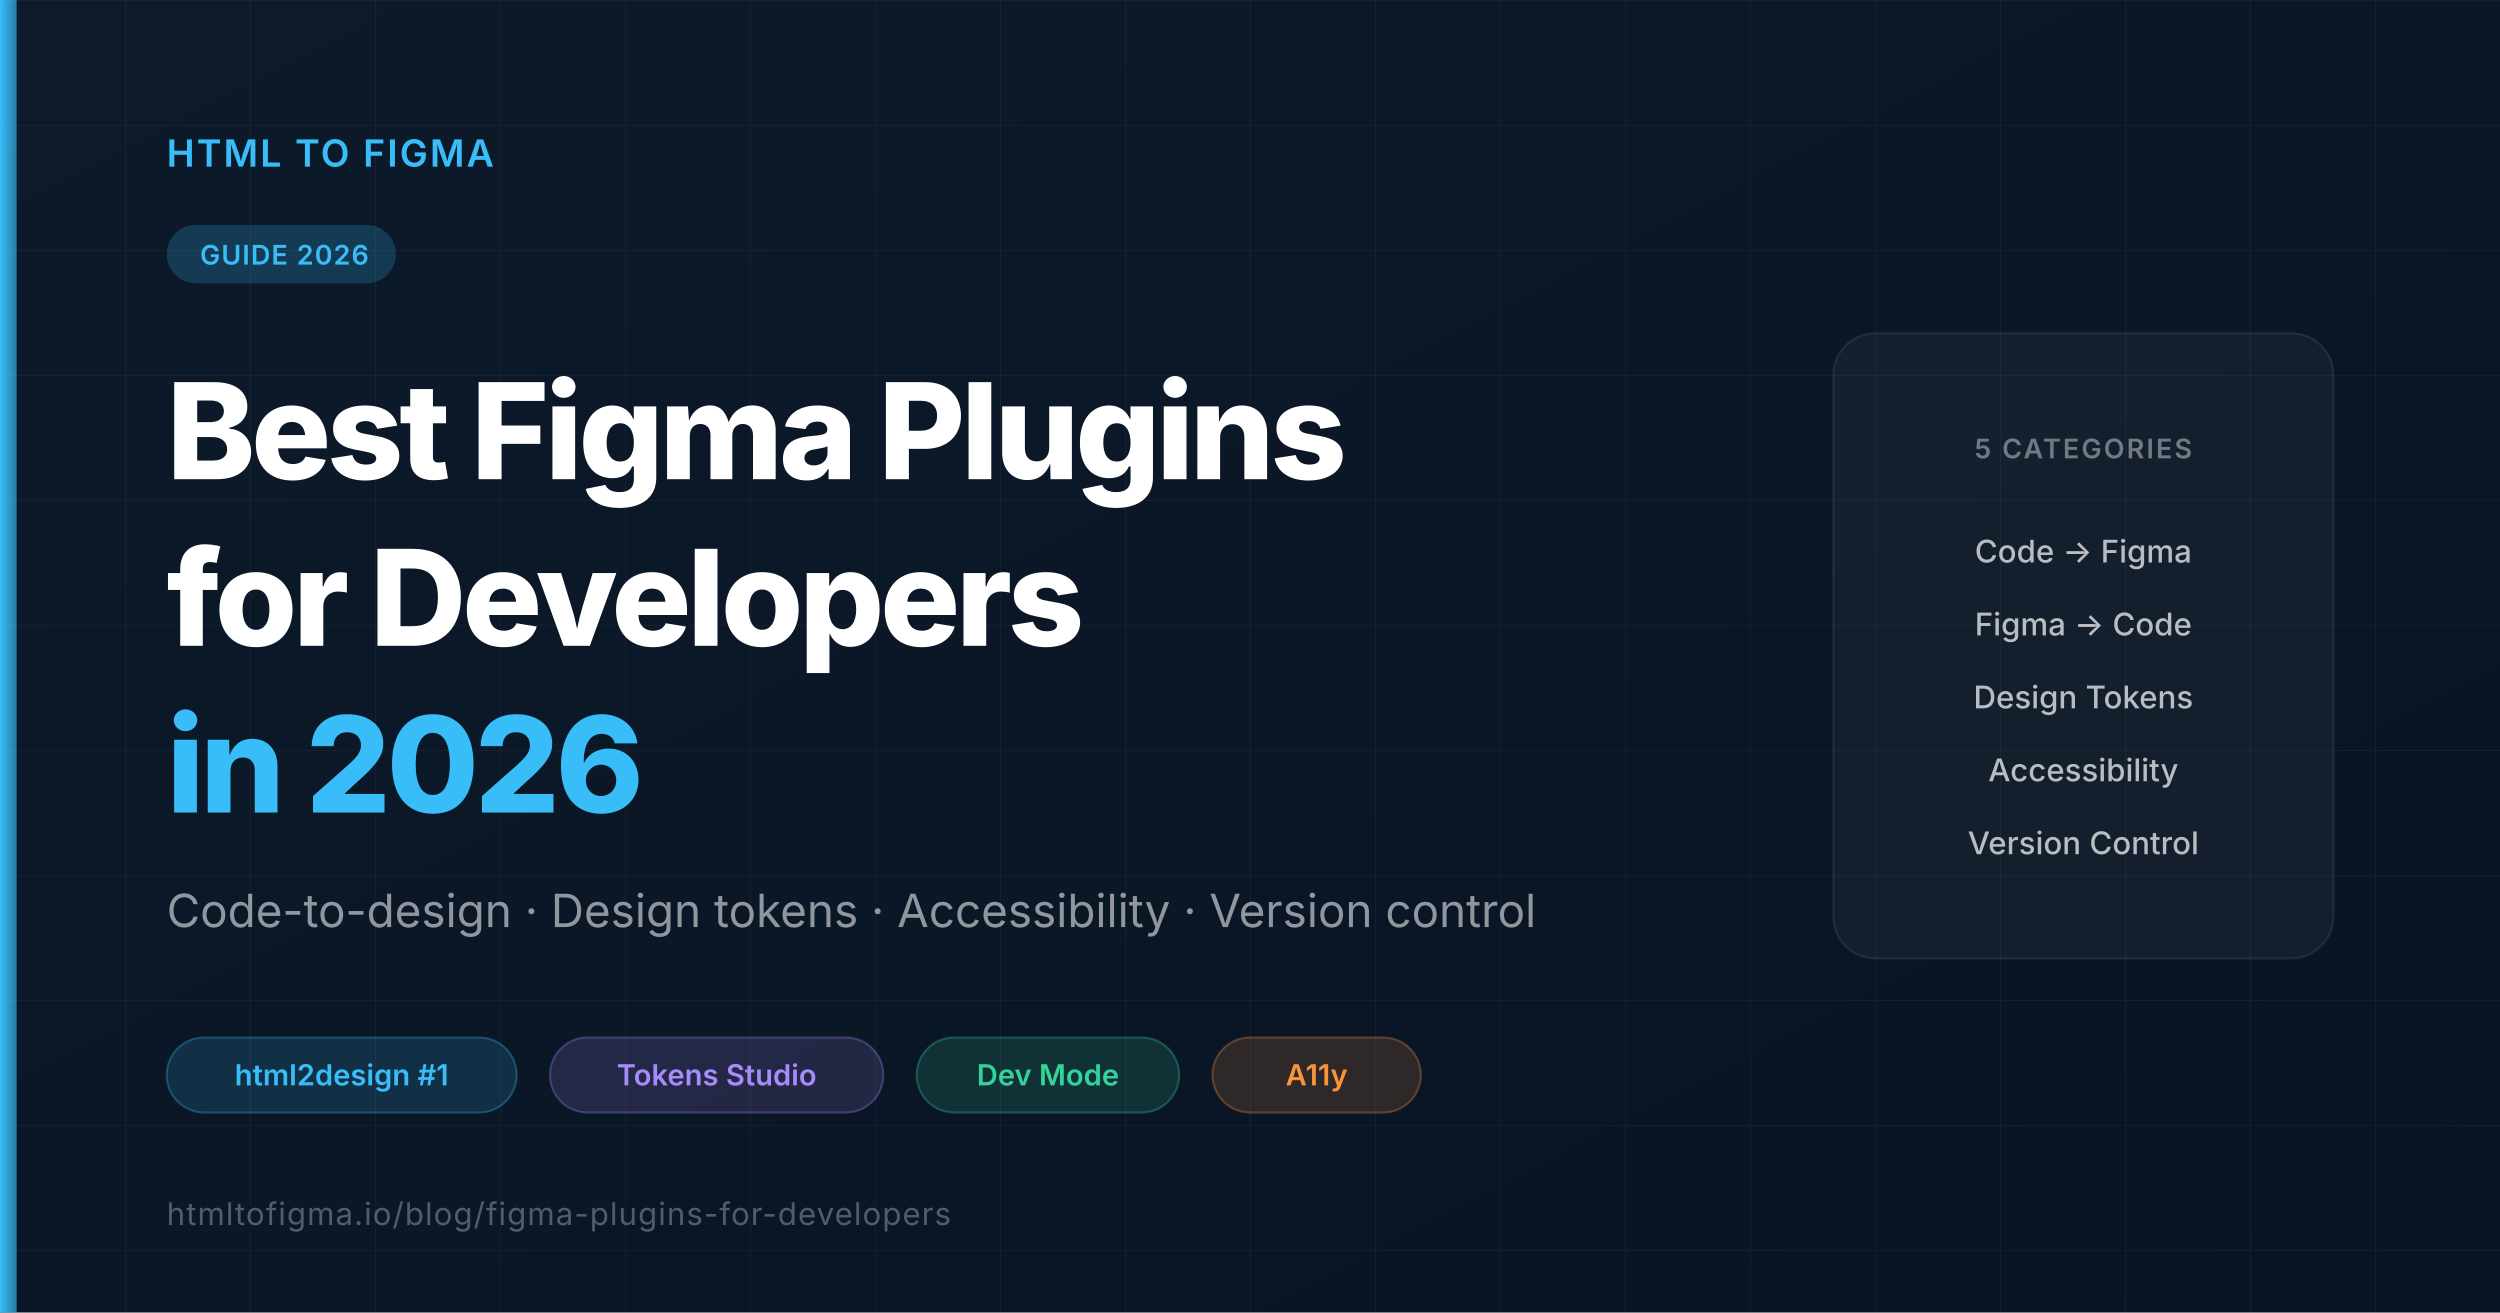
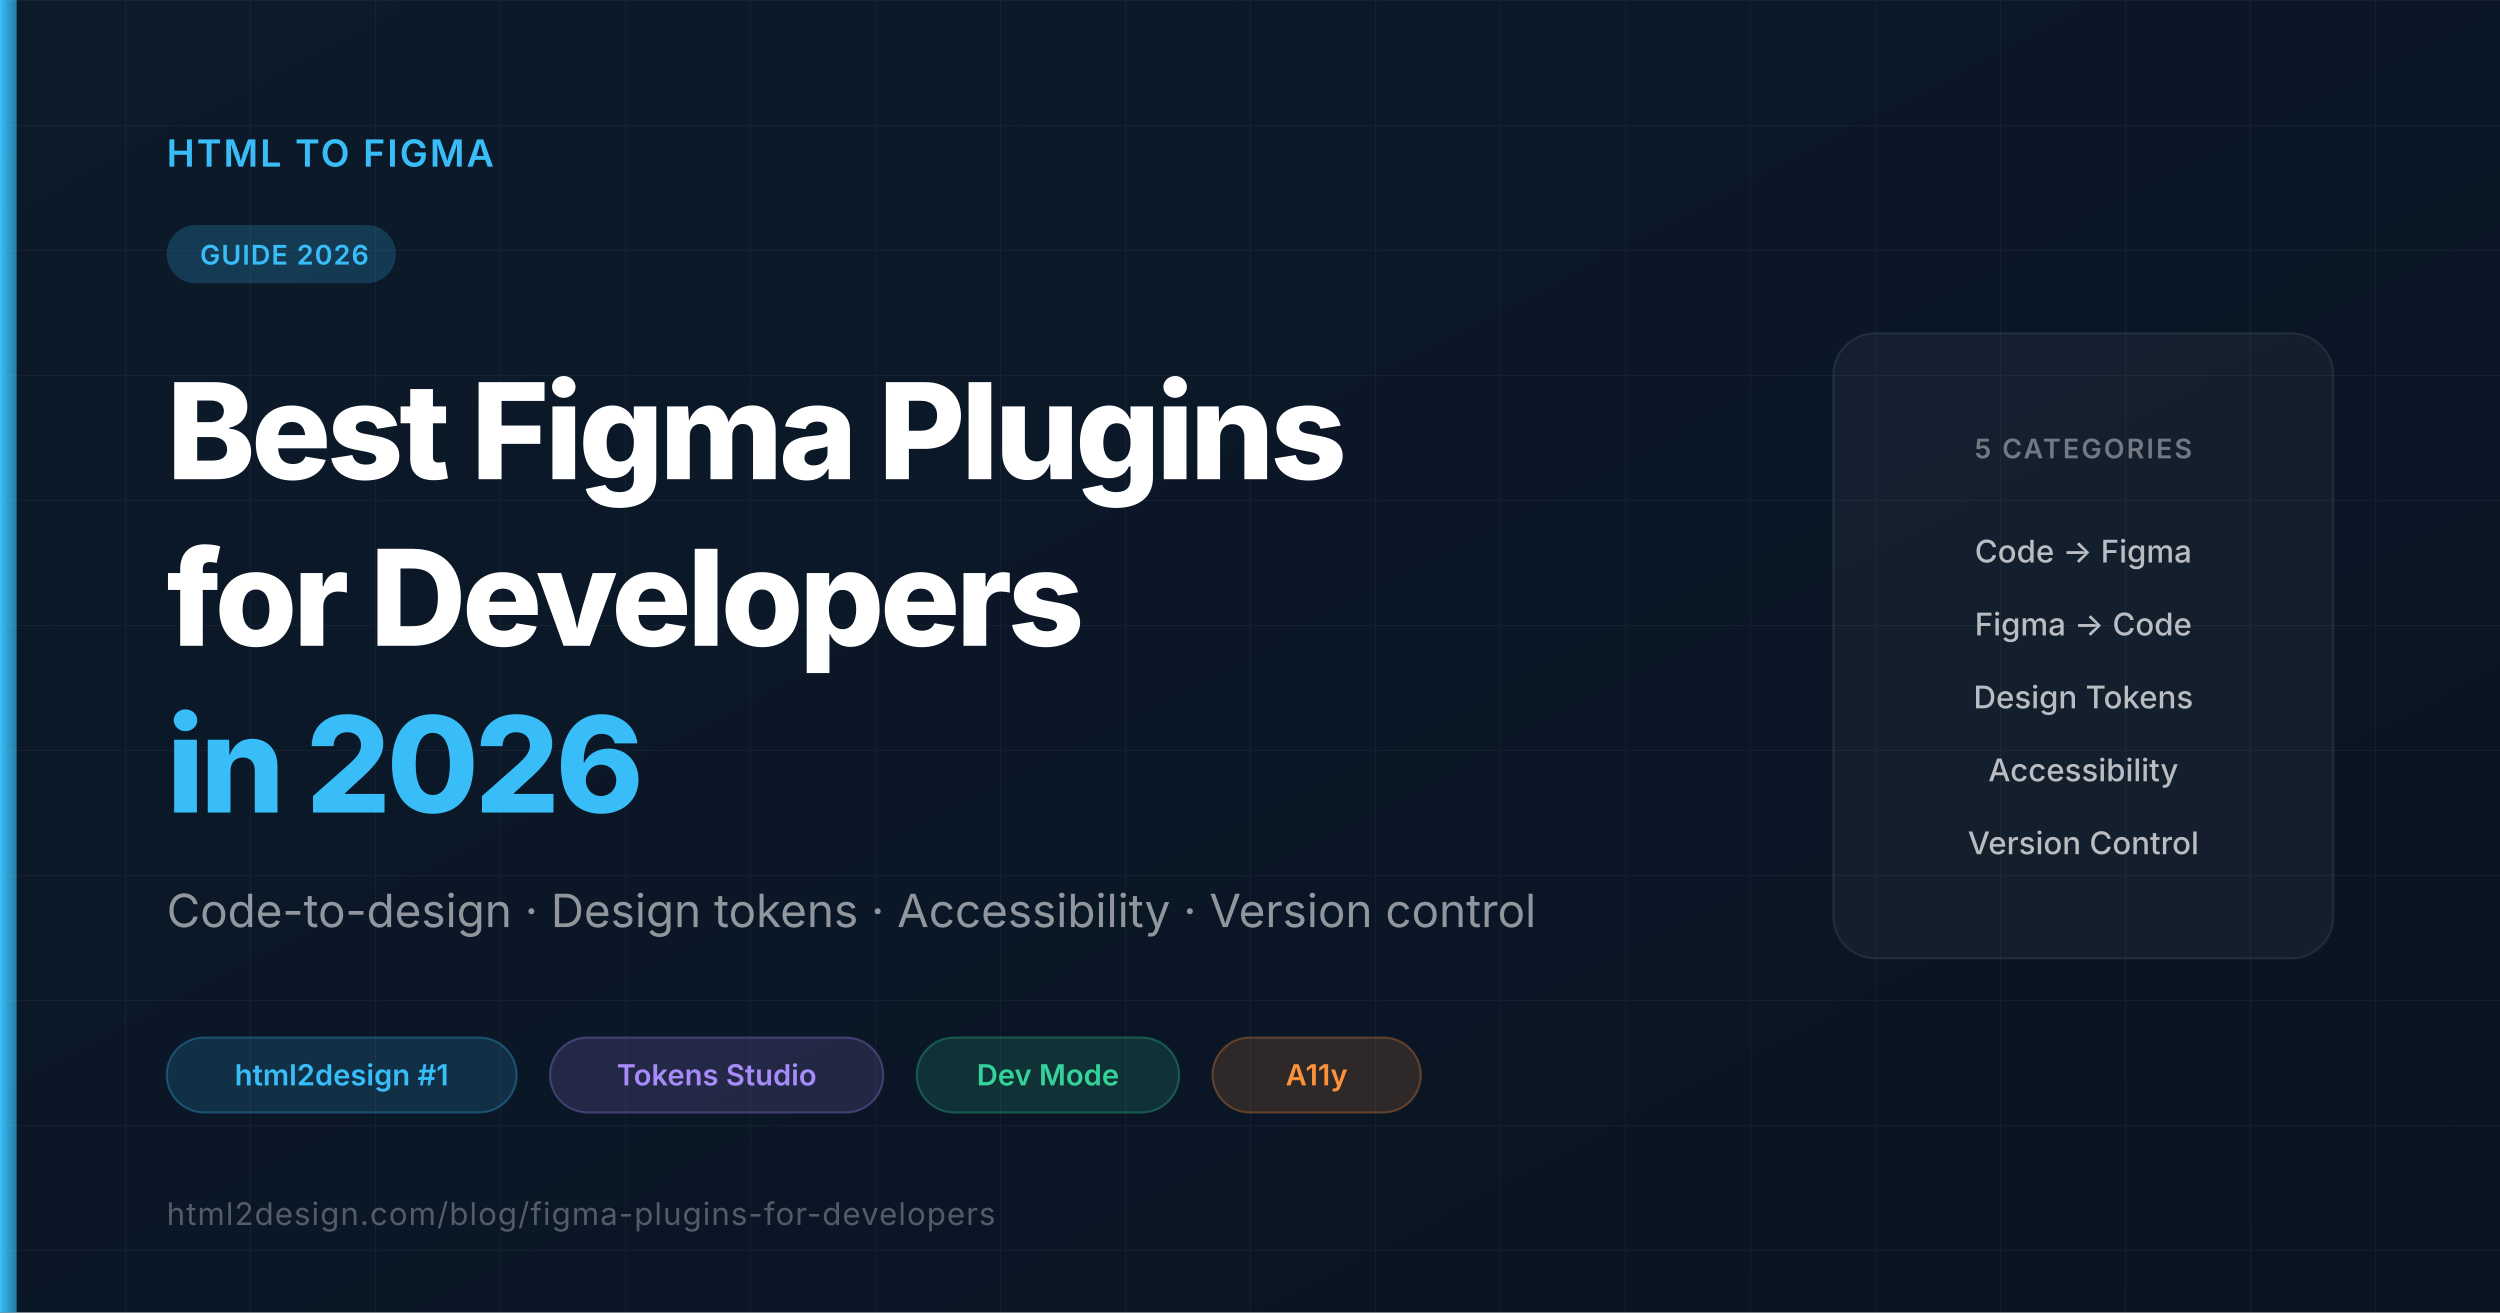
<svg xmlns="http://www.w3.org/2000/svg" width="1200" height="630" viewBox="0 0 1200 630">
  <defs>
    <linearGradient id="bg" x1="0%" y1="0%" x2="100%" y2="100%">
      <stop offset="0%" style="stop-color:#0C1A2A;stop-opacity:1" />
      <stop offset="100%" style="stop-color:#091422;stop-opacity:1" />
    </linearGradient>
    <linearGradient id="accent" x1="0%" y1="0%" x2="100%" y2="0%">
      <stop offset="0%" style="stop-color:#38BDF8;stop-opacity:1" />
      <stop offset="100%" style="stop-color:#38BDF8;stop-opacity:0.6" />
    </linearGradient>
  </defs>
  <rect width="1200" height="630" fill="url(#bg)" />
  <rect x="0" y="0" width="8" height="630" fill="url(#accent)" />
  <pattern id="grid" width="60" height="60" patternUnits="userSpaceOnUse">
    <path d="M 60 0 L 0 0 0 60" fill="none" stroke="rgba(255,255,255,0.04)" stroke-width="1" />
  </pattern>
  <rect width="1200" height="630" fill="url(#grid)" />
  <text x="80" y="80" font-family="system-ui, -apple-system, sans-serif" font-size="18" font-weight="600" fill="#38BDF8" letter-spacing="1">HTML TO FIGMA</text>
  <rect x="80" y="108" width="110" height="28" rx="14" fill="#38BDF8" opacity="0.2" />
  <text x="96" y="127" font-family="system-ui, -apple-system, sans-serif" font-size="13" font-weight="600" fill="#38BDF8" letter-spacing="0.5">GUIDE 2026</text>
  <text x="80" y="230" font-family="system-ui, -apple-system, sans-serif" font-size="64" font-weight="800" fill="#FFFFFF" letter-spacing="-2">Best Figma Plugins</text>
  <text x="80" y="310" font-family="system-ui, -apple-system, sans-serif" font-size="64" font-weight="800" fill="#FFFFFF" letter-spacing="-2">for Developers</text>
  <text x="80" y="390" font-family="system-ui, -apple-system, sans-serif" font-size="64" font-weight="800" fill="#38BDF8" letter-spacing="-2">in 2026</text>
  <text x="80" y="445" font-family="system-ui, -apple-system, sans-serif" font-size="22" font-weight="400" fill="rgba(255,255,255,0.55)">Code-to-design · Design tokens · Accessibility · Version control</text>
  <rect x="80" y="498" width="168" height="36" rx="18" fill="rgba(56,189,248,0.15)" stroke="rgba(56,189,248,0.3)" stroke-width="1" />
  <text x="164" y="521" font-family="system-ui, -apple-system, sans-serif" font-size="14" font-weight="600" fill="#38BDF8" text-anchor="middle">html2design #1</text>
  <rect x="264" y="498" width="160" height="36" rx="18" fill="rgba(167,139,250,0.15)" stroke="rgba(167,139,250,0.3)" stroke-width="1" />
  <text x="344" y="521" font-family="system-ui, -apple-system, sans-serif" font-size="14" font-weight="600" fill="#A78BFA" text-anchor="middle">Tokens Studio</text>
  <rect x="440" y="498" width="126" height="36" rx="18" fill="rgba(52,211,153,0.15)" stroke="rgba(52,211,153,0.3)" stroke-width="1" />
  <text x="503" y="521" font-family="system-ui, -apple-system, sans-serif" font-size="14" font-weight="600" fill="#34D399" text-anchor="middle">Dev Mode</text>
  <rect x="582" y="498" width="100" height="36" rx="18" fill="rgba(251,146,60,0.15)" stroke="rgba(251,146,60,0.3)" stroke-width="1" />
  <text x="632" y="521" font-family="system-ui, -apple-system, sans-serif" font-size="14" font-weight="600" fill="#FB923C" text-anchor="middle">A11y</text>
  <rect x="880" y="160" width="240" height="300" rx="20" fill="rgba(255,255,255,0.04)" stroke="rgba(255,255,255,0.08)" stroke-width="1" />
  <text x="1000" y="220" font-family="system-ui, -apple-system, sans-serif" font-size="13" font-weight="600" fill="rgba(255,255,255,0.4)" text-anchor="middle" letter-spacing="1">5 CATEGORIES</text>
  <text x="1000" y="270" font-family="system-ui, -apple-system, sans-serif" font-size="15" font-weight="500" fill="rgba(255,255,255,0.7)" text-anchor="middle">Code → Figma</text>
  <text x="1000" y="305" font-family="system-ui, -apple-system, sans-serif" font-size="15" font-weight="500" fill="rgba(255,255,255,0.7)" text-anchor="middle">Figma → Code</text>
  <text x="1000" y="340" font-family="system-ui, -apple-system, sans-serif" font-size="15" font-weight="500" fill="rgba(255,255,255,0.7)" text-anchor="middle">Design Tokens</text>
  <text x="1000" y="375" font-family="system-ui, -apple-system, sans-serif" font-size="15" font-weight="500" fill="rgba(255,255,255,0.7)" text-anchor="middle">Accessibility</text>
  <text x="1000" y="410" font-family="system-ui, -apple-system, sans-serif" font-size="15" font-weight="500" fill="rgba(255,255,255,0.7)" text-anchor="middle">Version Control</text>
-   <text x="80" y="588" font-family="system-ui, -apple-system, sans-serif" font-size="15" fill="rgba(255,255,255,0.3)" letter-spacing="0.5">htmltofigma.io/blog/figma-plugins-for-developers</text>
+   <text x="80" y="588" font-family="system-ui, -apple-system, sans-serif" font-size="15" fill="rgba(255,255,255,0.3)" letter-spacing="0.5">html2design.com/blog/figma-plugins-for-developers</text>
</svg>
